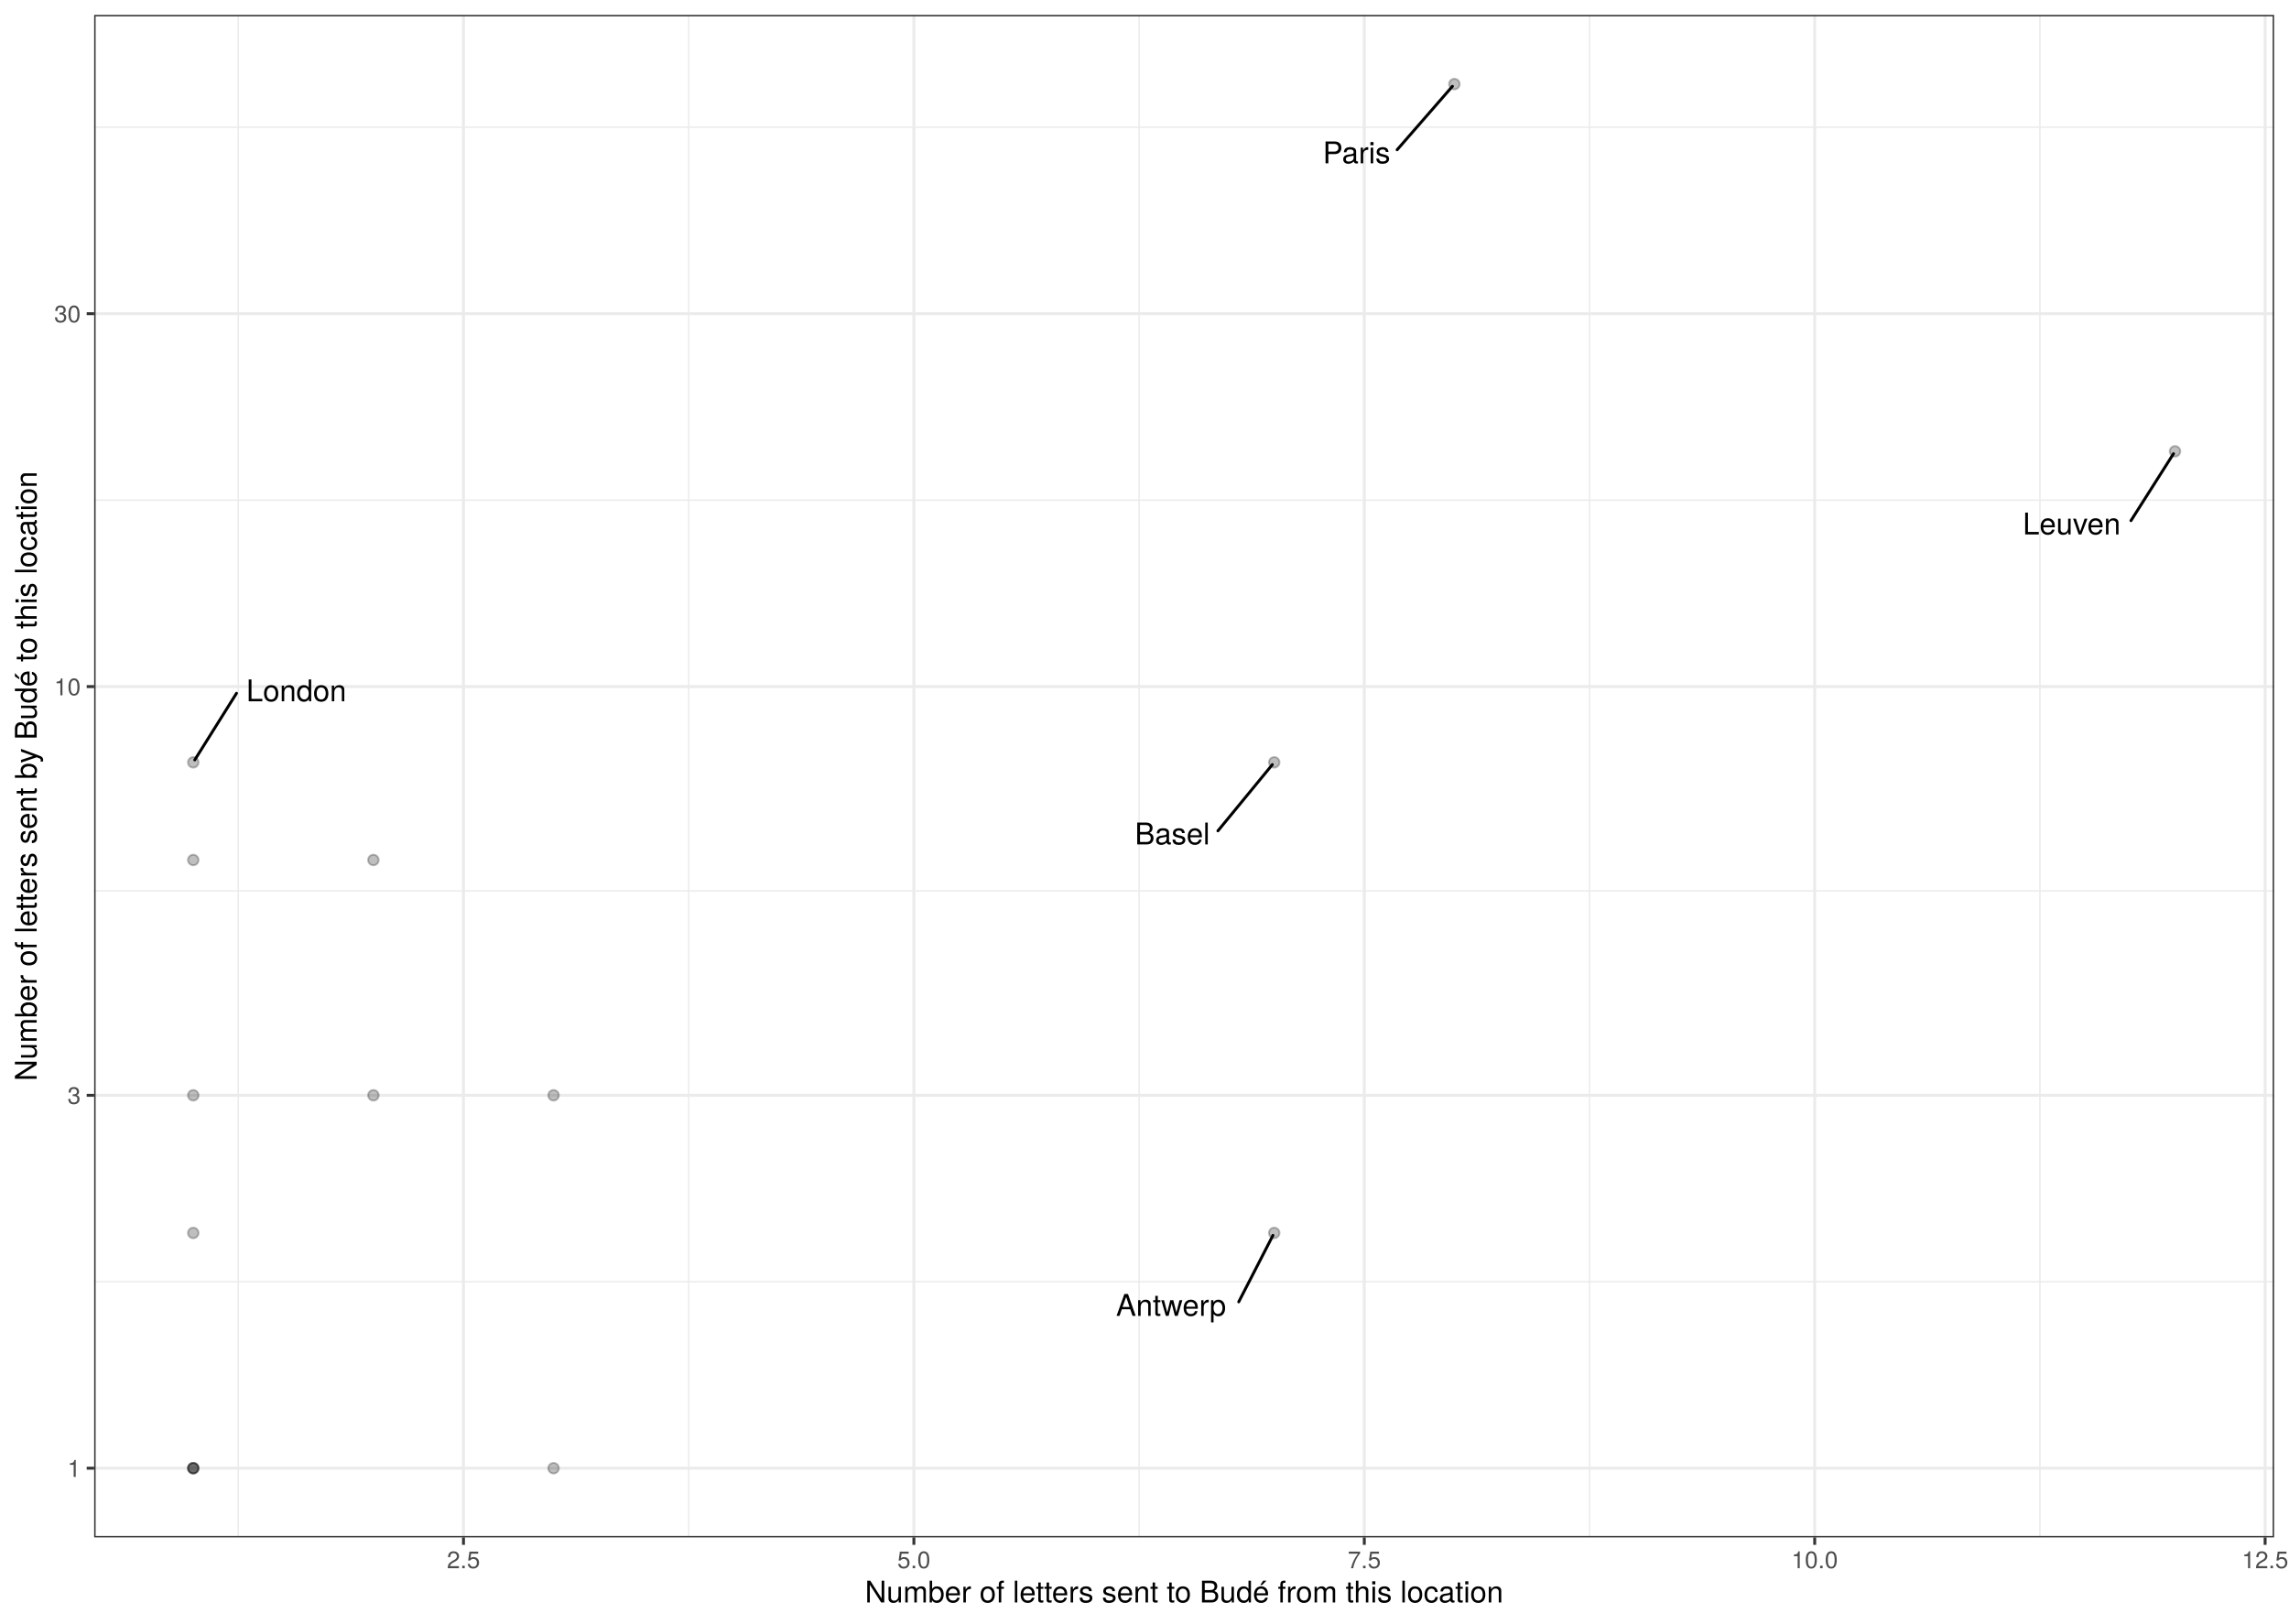
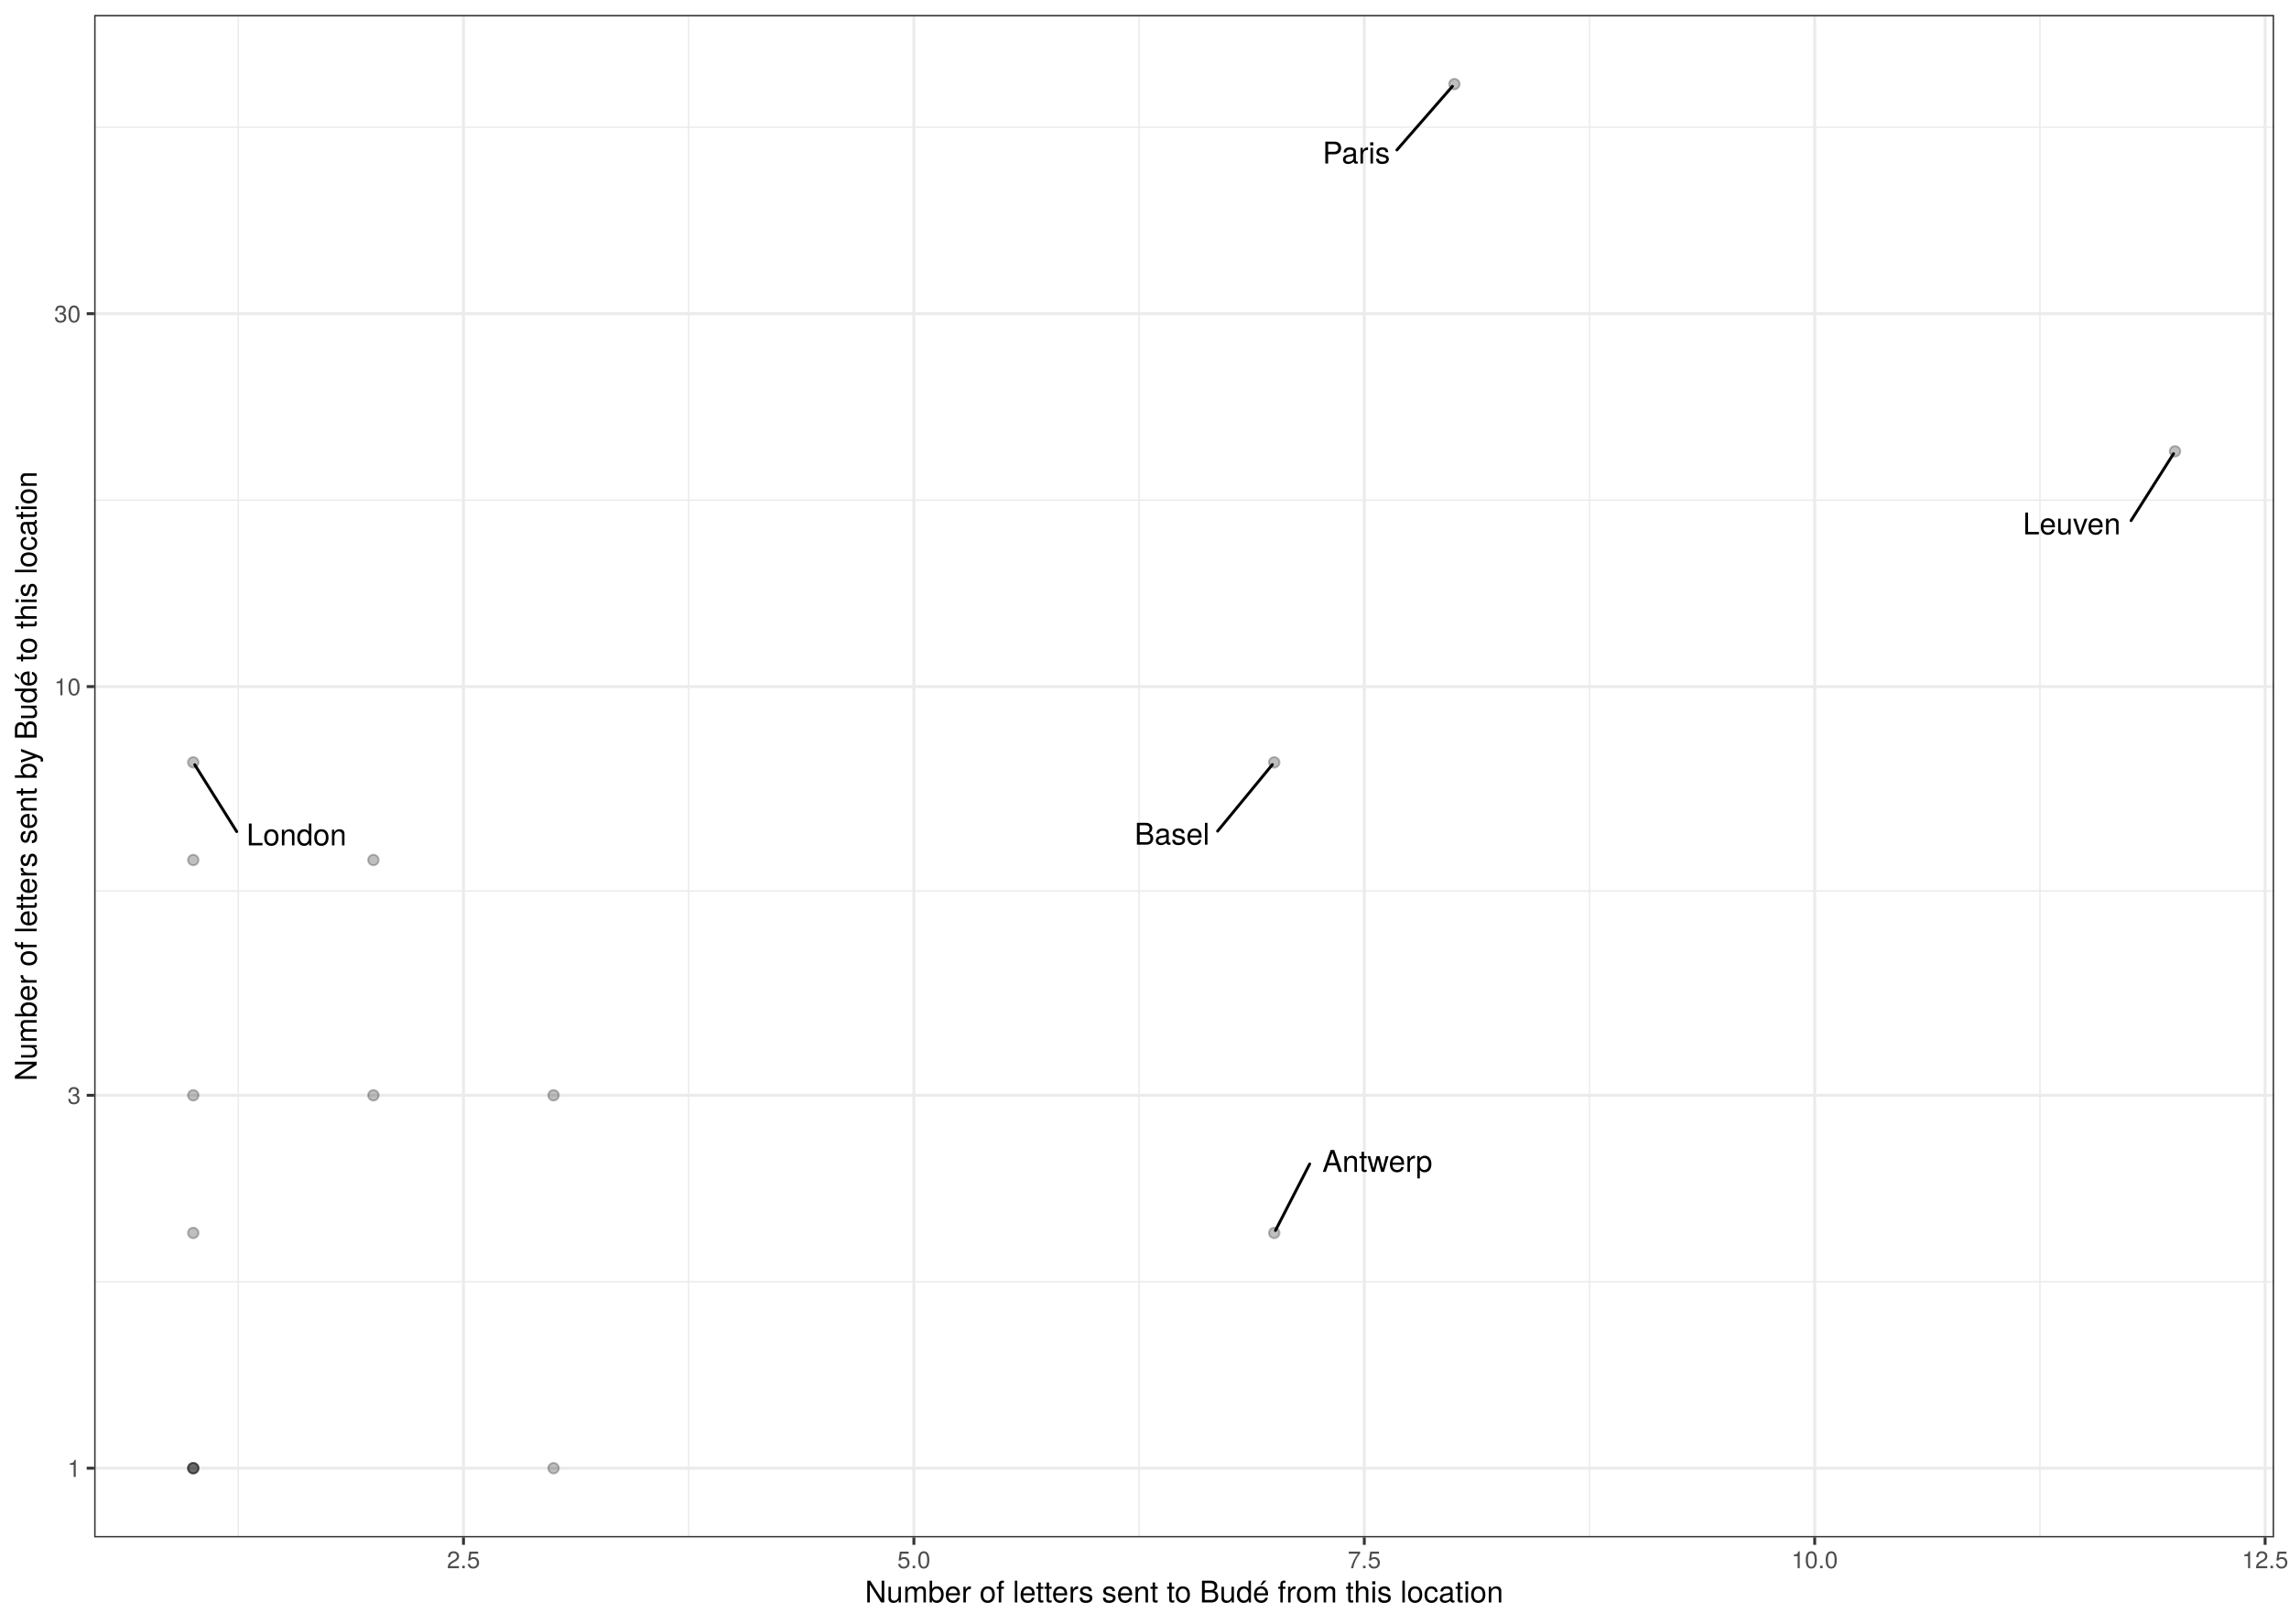
<svg xmlns="http://www.w3.org/2000/svg" class="svglite" width="842.40pt" height="597.60pt" viewBox="0 0 842.40 597.60">
  <defs>
    <style type="text/css">
    .svglite line, .svglite polyline, .svglite polygon, .svglite path, .svglite rect, .svglite circle {
      fill: none;
      stroke: #000000;
      stroke-linecap: round;
      stroke-linejoin: round;
      stroke-miterlimit: 10.00;
    }
    .svglite text {
      white-space: pre;
    }
  </style>
  </defs>
  <rect width="100%" height="100%" style="stroke: none; fill: #FFFFFF;" />
  <defs>
    <clipPath id="cpMC4wMHw4NDIuNDB8MC4wMHw1OTcuNjA=">
      <rect x="0.00" y="0.00" width="842.40" height="597.60" />
    </clipPath>
  </defs>
  <g clip-path="url(#cpMC4wMHw4NDIuNDB8MC4wMHw1OTcuNjA=)">
    <rect x="0" y="-0" width="842.40" height="597.60" style="stroke-width: 1.07; stroke: #FFFFFF; fill: #FFFFFF;" />
  </g>
  <defs>
    <clipPath id="cpMzQuNjV8ODM2LjkyfDUuNDh8NTY1Ljg5">
      <rect x="34.65" y="5.48" width="802.27" height="560.42" />
    </clipPath>
  </defs>
  <g clip-path="url(#cpMzQuNjV8ODM2LjkyfDUuNDh8NTY1Ljg5)">
    <rect x="34.65" y="5.48" width="802.27" height="560.42" style="stroke-width: 1.07; stroke: none; fill: #FFFFFF;" />
    <polyline points="34.65,471.79 836.92,471.79 " style="stroke-width: 0.53; stroke: #EBEBEB; stroke-linecap: butt;" />
    <polyline points="34.65,327.94 836.92,327.94 " style="stroke-width: 0.53; stroke: #EBEBEB; stroke-linecap: butt;" />
    <polyline points="34.65,184.09 836.92,184.09 " style="stroke-width: 0.53; stroke: #EBEBEB; stroke-linecap: butt;" />
    <polyline points="34.65,46.83 836.92,46.83 " style="stroke-width: 0.53; stroke: #EBEBEB; stroke-linecap: butt;" />
    <polyline points="87.69,565.89 87.69,5.48 " style="stroke-width: 0.53; stroke: #EBEBEB; stroke-linecap: butt;" />
    <polyline points="253.45,565.89 253.45,5.48 " style="stroke-width: 0.53; stroke: #EBEBEB; stroke-linecap: butt;" />
    <polyline points="419.21,565.89 419.21,5.48 " style="stroke-width: 0.53; stroke: #EBEBEB; stroke-linecap: butt;" />
    <polyline points="584.97,565.89 584.97,5.48 " style="stroke-width: 0.53; stroke: #EBEBEB; stroke-linecap: butt;" />
    <polyline points="750.73,565.89 750.73,5.48 " style="stroke-width: 0.53; stroke: #EBEBEB; stroke-linecap: butt;" />
    <polyline points="34.65,540.42 836.92,540.42 " style="stroke-width: 1.07; stroke: #EBEBEB; stroke-linecap: butt;" />
    <polyline points="34.65,403.16 836.92,403.16 " style="stroke-width: 1.07; stroke: #EBEBEB; stroke-linecap: butt;" />
    <polyline points="34.65,252.72 836.92,252.72 " style="stroke-width: 1.07; stroke: #EBEBEB; stroke-linecap: butt;" />
    <polyline points="34.65,115.46 836.92,115.46 " style="stroke-width: 1.07; stroke: #EBEBEB; stroke-linecap: butt;" />
    <polyline points="170.57,565.89 170.57,5.48 " style="stroke-width: 1.07; stroke: #EBEBEB; stroke-linecap: butt;" />
    <polyline points="336.33,565.89 336.33,5.48 " style="stroke-width: 1.07; stroke: #EBEBEB; stroke-linecap: butt;" />
    <polyline points="502.09,565.89 502.09,5.48 " style="stroke-width: 1.07; stroke: #EBEBEB; stroke-linecap: butt;" />
    <polyline points="667.85,565.89 667.85,5.48 " style="stroke-width: 1.07; stroke: #EBEBEB; stroke-linecap: butt;" />
    <polyline points="833.61,565.89 833.61,5.48 " style="stroke-width: 1.07; stroke: #EBEBEB; stroke-linecap: butt;" />
    <circle cx="468.94" cy="453.82" r="1.95" style="stroke-width: 0.71; stroke: #000000; stroke-opacity: 0.25; fill: #000000; fill-opacity: 0.25;" />
    <circle cx="71.12" cy="540.42" r="1.95" style="stroke-width: 0.71; stroke: #000000; stroke-opacity: 0.25; fill: #000000; fill-opacity: 0.25;" />
    <circle cx="468.94" cy="280.61" r="1.95" style="stroke-width: 0.71; stroke: #000000; stroke-opacity: 0.25; fill: #000000; fill-opacity: 0.25;" />
    <circle cx="71.12" cy="403.16" r="1.95" style="stroke-width: 0.71; stroke: #000000; stroke-opacity: 0.25; fill: #000000; fill-opacity: 0.25;" />
    <circle cx="71.12" cy="316.55" r="1.95" style="stroke-width: 0.71; stroke: #000000; stroke-opacity: 0.25; fill: #000000; fill-opacity: 0.25;" />
    <circle cx="71.12" cy="540.42" r="1.95" style="stroke-width: 0.71; stroke: #000000; stroke-opacity: 0.25; fill: #000000; fill-opacity: 0.25;" />
    <circle cx="800.45" cy="166.12" r="1.95" style="stroke-width: 0.71; stroke: #000000; stroke-opacity: 0.25; fill: #000000; fill-opacity: 0.25;" />
    <circle cx="71.12" cy="280.61" r="1.95" style="stroke-width: 0.71; stroke: #000000; stroke-opacity: 0.25; fill: #000000; fill-opacity: 0.25;" />
    <circle cx="71.12" cy="540.42" r="1.95" style="stroke-width: 0.71; stroke: #000000; stroke-opacity: 0.25; fill: #000000; fill-opacity: 0.25;" />
    <circle cx="71.12" cy="453.82" r="1.95" style="stroke-width: 0.71; stroke: #000000; stroke-opacity: 0.25; fill: #000000; fill-opacity: 0.25;" />
    <circle cx="203.72" cy="403.16" r="1.95" style="stroke-width: 0.71; stroke: #000000; stroke-opacity: 0.25; fill: #000000; fill-opacity: 0.25;" />
    <circle cx="535.24" cy="30.95" r="1.95" style="stroke-width: 0.71; stroke: #000000; stroke-opacity: 0.25; fill: #000000; fill-opacity: 0.25;" />
    <circle cx="137.42" cy="316.55" r="1.95" style="stroke-width: 0.71; stroke: #000000; stroke-opacity: 0.25; fill: #000000; fill-opacity: 0.25;" />
    <circle cx="203.72" cy="540.42" r="1.95" style="stroke-width: 0.71; stroke: #000000; stroke-opacity: 0.25; fill: #000000; fill-opacity: 0.25;" />
    <circle cx="137.42" cy="403.16" r="1.95" style="stroke-width: 0.71; stroke: #000000; stroke-opacity: 0.25; fill: #000000; fill-opacity: 0.25;" />
-     <line x1="455.88" y1="479.19" x2="468.47" y2="454.72" style="stroke-width: 1.07;" />
-     <line x1="448.22" y1="305.82" x2="468.25" y2="281.44" style="stroke-width: 1.07;" />
-     <line x1="784.24" y1="191.64" x2="799.89" y2="167.00" style="stroke-width: 1.07;" />
-     <line x1="87.04" y1="255.18" x2="71.67" y2="279.72" style="stroke-width: 1.07;" />
-     <line x1="514.17" y1="55.13" x2="534.52" y2="31.77" style="stroke-width: 1.07;" />
-     <text x="430.98" y="484.34" text-anchor="middle" style="font-size: 11.04px; font-family: &quot;TeX Gyre Heros&quot;;" textLength="46.21px" lengthAdjust="spacingAndGlyphs">Antwerp</text>
-     <text x="431.45" y="310.81" text-anchor="middle" style="font-size: 11.04px; font-family: &quot;TeX Gyre Heros&quot;;" textLength="29.93px" lengthAdjust="spacingAndGlyphs">Basel</text>
-     <text x="762.42" y="196.71" text-anchor="middle" style="font-size: 11.04px; font-family: &quot;TeX Gyre Heros&quot;;" textLength="40.05px" lengthAdjust="spacingAndGlyphs">Leuven</text>
-     <text x="109.06" y="258.14" text-anchor="middle" style="font-size: 11.04px; font-family: &quot;TeX Gyre Heros&quot;;" textLength="40.43px" lengthAdjust="spacingAndGlyphs">London</text>
-     <text x="499.24" y="60.12" text-anchor="middle" style="font-size: 11.04px; font-family: &quot;TeX Gyre Heros&quot;;" textLength="26.27px" lengthAdjust="spacingAndGlyphs">Paris</text>
+     <line x1="481.99" y1="428.44" x2="469.40" y2="452.91" style="stroke-width: 1.07;" />
+     <line x1="448.11" y1="305.92" x2="468.25" y2="281.44" style="stroke-width: 1.07;" />
+     <line x1="784.28" y1="191.62" x2="799.90" y2="167.00" style="stroke-width: 1.07;" />
+     <line x1="87.11" y1="306.09" x2="71.67" y2="281.49" style="stroke-width: 1.07;" />
+     <line x1="514.09" y1="55.20" x2="534.52" y2="31.77" style="stroke-width: 1.07;" />
+     <text x="506.89" y="431.34" text-anchor="middle" style="font-size: 11.04px; font-family: &quot;TeX Gyre Heros&quot;;" textLength="46.21px" lengthAdjust="spacingAndGlyphs">Antwerp</text>
+     <text x="431.34" y="310.90" text-anchor="middle" style="font-size: 11.04px; font-family: &quot;TeX Gyre Heros&quot;;" textLength="29.93px" lengthAdjust="spacingAndGlyphs">Basel</text>
+     <text x="762.45" y="196.70" text-anchor="middle" style="font-size: 11.04px; font-family: &quot;TeX Gyre Heros&quot;;" textLength="40.05px" lengthAdjust="spacingAndGlyphs">Leuven</text>
+     <text x="109.12" y="311.18" text-anchor="middle" style="font-size: 11.04px; font-family: &quot;TeX Gyre Heros&quot;;" textLength="40.43px" lengthAdjust="spacingAndGlyphs">London</text>
+     <text x="499.16" y="60.19" text-anchor="middle" style="font-size: 11.04px; font-family: &quot;TeX Gyre Heros&quot;;" textLength="26.27px" lengthAdjust="spacingAndGlyphs">Paris</text>
    <rect x="34.65" y="5.48" width="802.27" height="560.42" style="stroke-width: 1.07; stroke: #333333;" />
  </g>
  <g clip-path="url(#cpMC4wMHw4NDIuNDB8MC4wMHw1OTcuNjA=)">
    <text x="29.72" y="543.63" text-anchor="end" style="font-size: 8.80px;fill: #4D4D4D; font-family: &quot;TeX Gyre Heros&quot;;" textLength="5.59px" lengthAdjust="spacingAndGlyphs">1</text>
    <text x="29.72" y="406.36" text-anchor="end" style="font-size: 8.80px;fill: #4D4D4D; font-family: &quot;TeX Gyre Heros&quot;;" textLength="5.59px" lengthAdjust="spacingAndGlyphs">3</text>
    <text x="29.72" y="255.93" text-anchor="end" style="font-size: 8.80px;fill: #4D4D4D; font-family: &quot;TeX Gyre Heros&quot;;" textLength="11.19px" lengthAdjust="spacingAndGlyphs">10</text>
    <text x="29.72" y="118.67" text-anchor="end" style="font-size: 8.80px;fill: #4D4D4D; font-family: &quot;TeX Gyre Heros&quot;;" textLength="11.19px" lengthAdjust="spacingAndGlyphs">30</text>
    <polyline points="31.91,540.42 34.65,540.42 " style="stroke-width: 1.07; stroke: #333333; stroke-linecap: butt;" />
    <polyline points="31.91,403.16 34.65,403.16 " style="stroke-width: 1.07; stroke: #333333; stroke-linecap: butt;" />
    <polyline points="31.91,252.72 34.65,252.72 " style="stroke-width: 1.07; stroke: #333333; stroke-linecap: butt;" />
    <polyline points="31.91,115.46 34.65,115.46 " style="stroke-width: 1.07; stroke: #333333; stroke-linecap: butt;" />
    <polyline points="170.57,568.63 170.57,565.89 " style="stroke-width: 1.07; stroke: #333333; stroke-linecap: butt;" />
    <polyline points="336.33,568.63 336.33,565.89 " style="stroke-width: 1.07; stroke: #333333; stroke-linecap: butt;" />
    <polyline points="502.09,568.63 502.09,565.89 " style="stroke-width: 1.07; stroke: #333333; stroke-linecap: butt;" />
    <polyline points="667.85,568.63 667.85,565.89 " style="stroke-width: 1.07; stroke: #333333; stroke-linecap: butt;" />
    <polyline points="833.61,568.63 833.61,565.89 " style="stroke-width: 1.07; stroke: #333333; stroke-linecap: butt;" />
    <text x="170.57" y="577.24" text-anchor="middle" style="font-size: 8.80px;fill: #4D4D4D; font-family: &quot;TeX Gyre Heros&quot;;" textLength="13.98px" lengthAdjust="spacingAndGlyphs">2.5</text>
    <text x="336.33" y="577.24" text-anchor="middle" style="font-size: 8.80px;fill: #4D4D4D; font-family: &quot;TeX Gyre Heros&quot;;" textLength="13.98px" lengthAdjust="spacingAndGlyphs">5.0</text>
    <text x="502.09" y="577.24" text-anchor="middle" style="font-size: 8.80px;fill: #4D4D4D; font-family: &quot;TeX Gyre Heros&quot;;" textLength="13.98px" lengthAdjust="spacingAndGlyphs">7.5</text>
    <text x="667.85" y="577.24" text-anchor="middle" style="font-size: 8.80px;fill: #4D4D4D; font-family: &quot;TeX Gyre Heros&quot;;" textLength="19.58px" lengthAdjust="spacingAndGlyphs">10.0</text>
    <text x="833.61" y="577.24" text-anchor="middle" style="font-size: 8.80px;fill: #4D4D4D; font-family: &quot;TeX Gyre Heros&quot;;" textLength="19.58px" lengthAdjust="spacingAndGlyphs">12.5</text>
    <text x="435.79" y="589.83" text-anchor="middle" style="font-size: 11.00px; font-family: &quot;TeX Gyre Heros&quot;;" textLength="270.68px" lengthAdjust="spacingAndGlyphs">Number of letters sent to Budé from this location</text>
    <text transform="translate(13.50,285.69) rotate(-90)" text-anchor="middle" style="font-size: 11.00px; font-family: &quot;TeX Gyre Heros&quot;;" textLength="258.57px" lengthAdjust="spacingAndGlyphs">Number of letters sent by Budé to this location</text>
  </g>
</svg>
